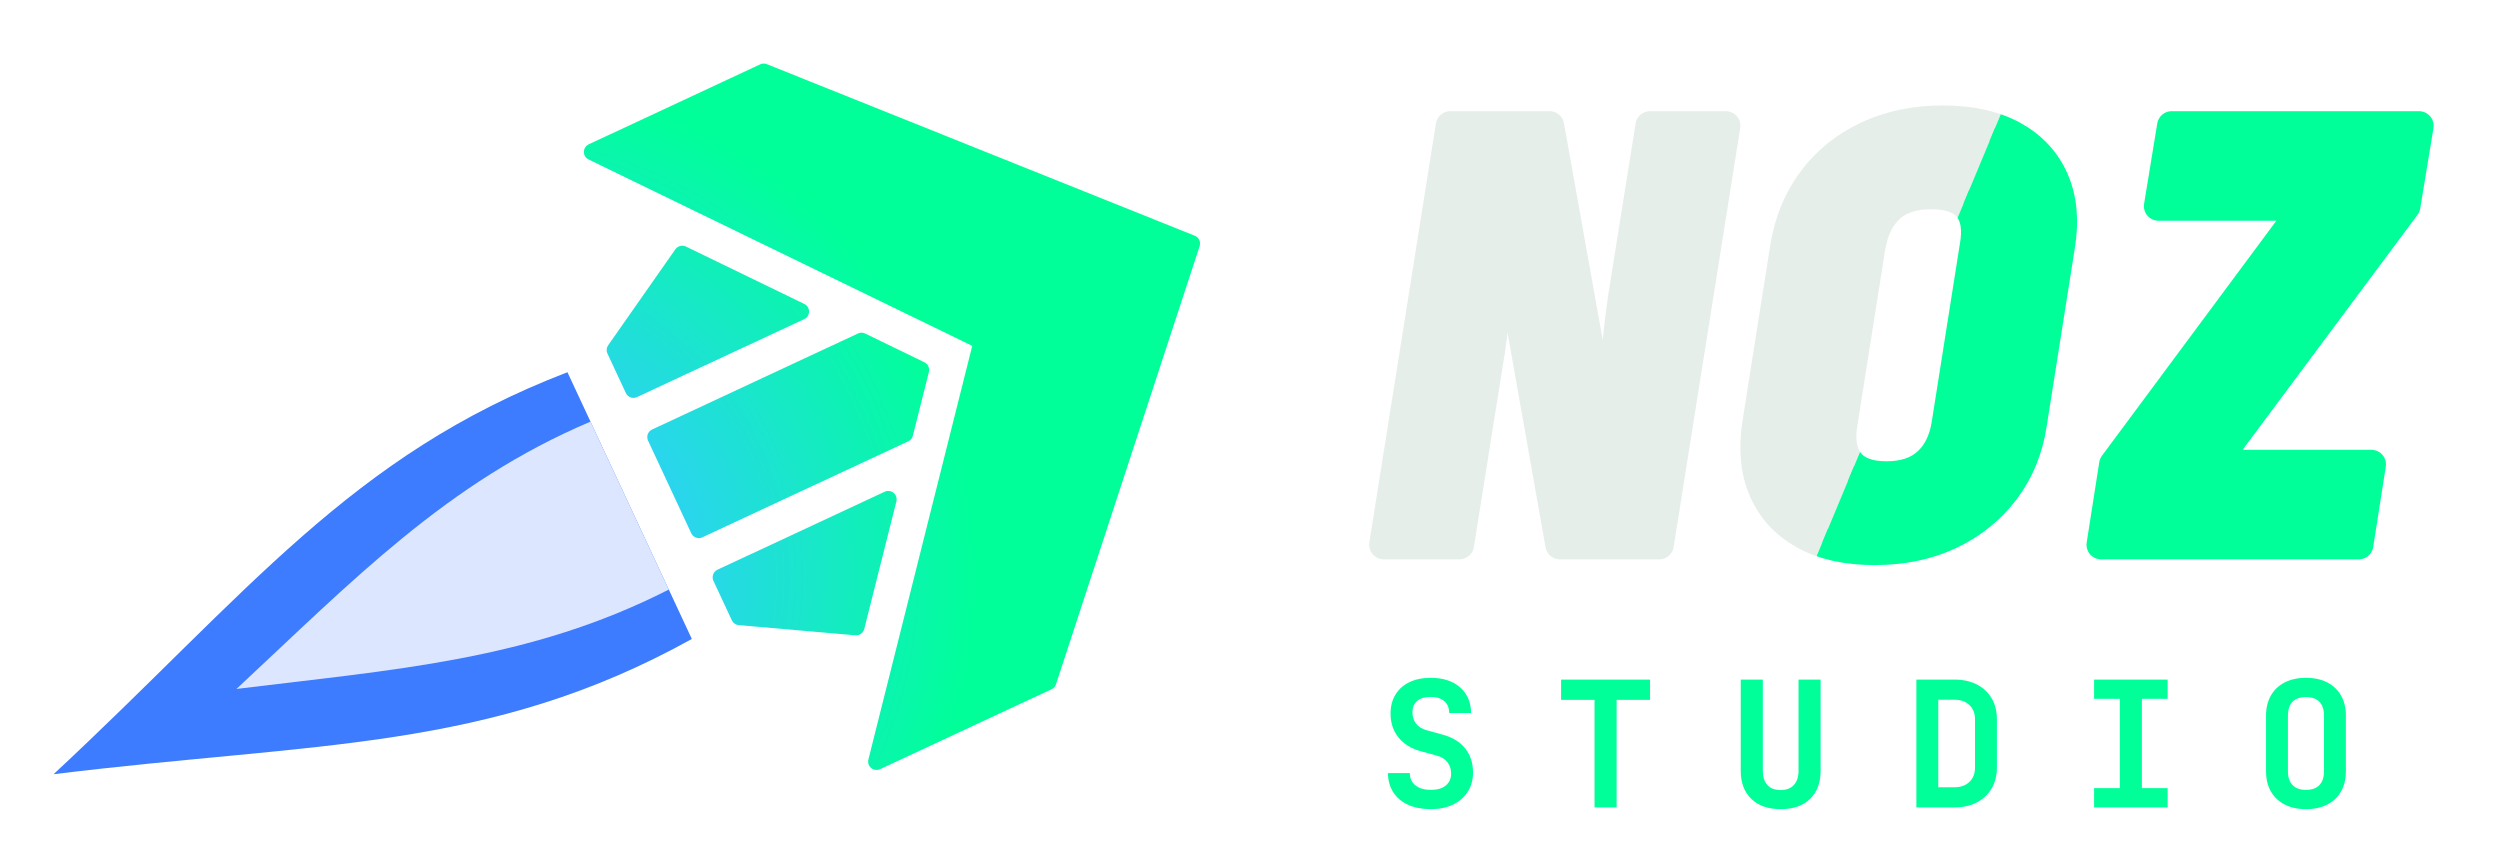
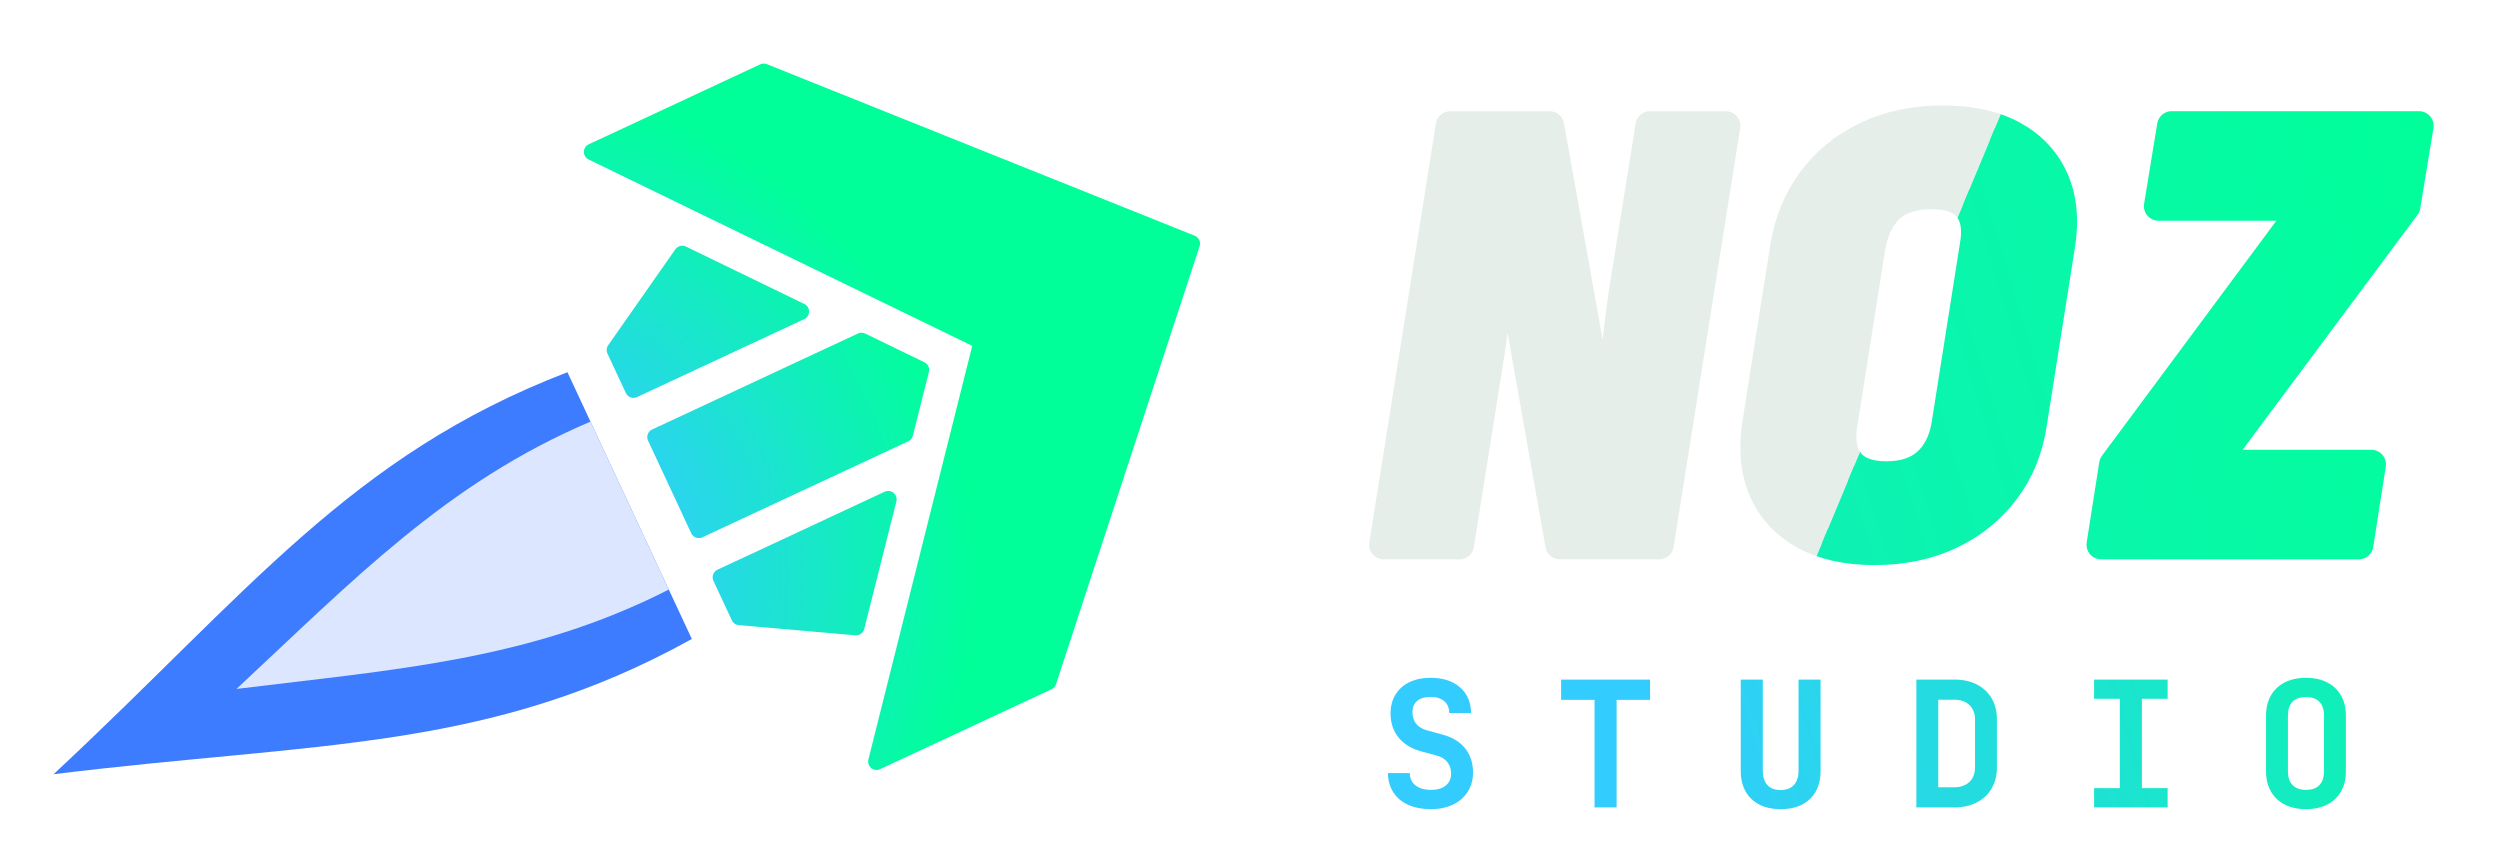
<svg xmlns="http://www.w3.org/2000/svg" viewBox="-27.61 72.00 513.61 178.00" width="514" height="178" role="img" aria-label="NOZ Studio">
  <defs>
+     <linearGradient id="nzlg" gradientUnits="userSpaceOnUse" x1="-60" y1="250" x2="470" y2="90">
+       <stop offset="0" stop-color="#33CCFF" />
+       <stop offset="1" stop-color="#00FF99" />
+     </linearGradient>
    <clipPath id="nzl">
      <path d="M150 40H406.67L323.33 240H150Z" />
    </clipPath>
    <clipPath id="nzr">
      <path d="M406.67 40H600V240H323.33Z" />
    </clipPath>
  </defs>
  <g transform="translate(-19.61 84) scale(2.1608) translate(17.90 -12.94)">
    <g transform="rotate(-25 50 50)">
      <defs>
        <radialGradient id="nzglow" gradientUnits="userSpaceOnUse" cx="21.00" cy="50" r="66">
          <stop offset="0" stop-color="#33CCFF" />
          <stop offset=".22" stop-color="#33CCFF" />
          <stop offset=".72" stop-color="#00FF99" />
        </radialGradient>
      </defs>
      <g transform="translate(37.0 50) scale(0.48 0.2593) translate(-166 -140)">
        <path d="M166 86C120 80 90 110 40 140C90 170 120 200 166 194Z" fill="#3D7BFF" />
        <path d="M166 106C135 104 110 122 80 140C110 158 135 176 166 174Z" fill="#DCE6FF" />
      </g>
      <path d="M42.00 40.14L42.00 36.00L51.65 30.43L59.55 40.14Z" fill="url(#nzglow)" stroke="url(#nzglow)" stroke-width="1.6" stroke-linejoin="round" />
      <path d="M42.00 54.86L42.00 45.14L63.61 45.14L67.56 50.00L63.61 54.86Z" fill="url(#nzglow)" stroke="url(#nzglow)" stroke-width="1.6" stroke-linejoin="round" />
      <path d="M42.00 59.86L59.55 59.86L51.65 69.57L42.00 64.00Z" fill="url(#nzglow)" stroke="url(#nzglow)" stroke-width="1.6" stroke-linejoin="round" />
      <path d="M96.00 50.00L66.00 18.00L48.00 18.00L74.00 50.00L48.00 82.00L66.00 82.00Z" fill="url(#nzglow)" stroke="url(#nzglow)" stroke-width="1.6" stroke-linejoin="round" />
    </g>
  </g>
  <path d="M272.26 184L256.69 184L270.38 97.86L290.79 97.86L302.71 164.53Q303.06 160.16 303.53 154.44Q304.01 148.72 304.60 143.00Q305.19 137.27 305.78 133.26L305.78 133.26L311.44 97.86L327.02 97.86L313.33 184L292.91 184L281.11 117.33Q280.88 121.11 280.46 126.30Q280.05 131.49 279.52 136.80Q278.99 142.11 278.28 146.24L278.28 146.24L272.26 184ZM357.57 185.18L357.57 185.18Q348.96 185.18 343.12 181.940Q337.28 178.69 334.74 172.85Q332.20 167.01 333.38 159.22L333.38 159.22L339.16 122.64Q340.46 114.85 344.83 109.01Q349.19 103.17 356.10 99.92Q363 96.68 371.61 96.68L371.61 96.68Q380.35 96.68 386.19 99.92Q392.03 103.17 394.57 109.01Q397.10 114.85 395.80 122.64L395.80 122.64L390.02 159.22Q388.84 167.01 384.42 172.85Q379.99 178.69 373.15 181.94Q366.30 185.18 357.57 185.18ZM360.05 169.84L360.05 169.84Q365.36 169.84 368.43 167.07Q371.50 164.29 372.32 159.22L372.32 159.22L378.10 122.64Q379.05 117.45 376.87 114.73Q374.68 112.02 369.25 112.02L369.25 112.02Q363.83 112.02 360.82 114.73Q357.81 117.45 356.86 122.64L356.86 122.64L351.08 159.22Q350.26 164.29 352.50 167.07Q354.74 169.84 360.05 169.84ZM457.16 184L404.18 184L406.77 167.48L446.18 114.38L415.98 114.38L418.69 97.86L469.55 97.86L466.83 114.38L427.30 167.48L459.75 167.48L457.16 184Z" fill="#E6EEE9" stroke="#E6EEE9" stroke-width="6" stroke-linejoin="round" clip-path="url(#nzl)" />
-   <path d="M272.26 184L256.69 184L270.38 97.86L290.79 97.86L302.71 164.53Q303.06 160.16 303.53 154.44Q304.01 148.72 304.60 143.00Q305.19 137.27 305.78 133.26L305.78 133.26L311.44 97.86L327.02 97.86L313.33 184L292.91 184L281.11 117.33Q280.88 121.11 280.46 126.30Q280.05 131.49 279.52 136.80Q278.99 142.11 278.28 146.24L278.28 146.24L272.26 184ZM357.57 185.18L357.57 185.18Q348.96 185.18 343.12 181.940Q337.28 178.69 334.74 172.85Q332.20 167.01 333.38 159.22L333.38 159.22L339.16 122.64Q340.46 114.85 344.83 109.01Q349.19 103.17 356.10 99.92Q363 96.68 371.61 96.68L371.61 96.68Q380.35 96.68 386.19 99.92Q392.03 103.17 394.57 109.01Q397.10 114.85 395.80 122.64L395.80 122.64L390.02 159.22Q388.84 167.01 384.42 172.85Q379.99 178.69 373.15 181.94Q366.30 185.18 357.57 185.18ZM360.05 169.84L360.05 169.84Q365.36 169.84 368.43 167.07Q371.50 164.29 372.32 159.22L372.32 159.22L378.10 122.64Q379.05 117.45 376.87 114.73Q374.68 112.02 369.25 112.02L369.25 112.02Q363.83 112.02 360.82 114.73Q357.81 117.45 356.86 122.64L356.86 122.64L351.08 159.22Q350.26 164.29 352.50 167.07Q354.74 169.84 360.05 169.84ZM457.16 184L404.18 184L406.77 167.48L446.18 114.38L415.98 114.38L418.69 97.86L469.55 97.86L466.83 114.38L427.30 167.48L459.75 167.48L457.16 184Z" fill="#00FF99" stroke="#00FF99" stroke-width="6" stroke-linejoin="round" clip-path="url(#nzr)" />
-   <path d="M-269.80 1L-269.80 1Q-277.30 1-282.80-1.50Q-288.30-4-291.25-8.65Q-294.20-13.30-294.30-19.60L-294.30-19.60L-281.80-19.60Q-281.80-15.10-278.55-12.55Q-275.30-10-269.70-10L-269.70-10Q-264.30-10-261.25-12.50Q-258.20-15-258.20-19.40L-258.20-19.40Q-258.20-23.10-260.35-25.85Q-262.50-28.60-266.50-29.60L-266.50-29.60L-274.90-31.90Q-283.50-34.10-288.15-39.80Q-292.80-45.50-292.80-53.60L-292.80-53.60Q-292.80-59.80-290-64.40Q-287.20-69-282.05-71.50Q-276.90-74-269.90-74L-269.90-74Q-259.30-74-253.10-68.55Q-246.90-63.10-246.80-53.90L-246.80-53.90L-259.30-53.90Q-259.30-58.20-262.10-60.65Q-264.90-63.10-270-63.10L-270-63.10Q-274.90-63.10-277.60-60.80Q-280.30-58.50-280.30-54.30L-280.30-54.30Q-280.30-50.50-278.25-47.85Q-276.20-45.20-272.30-44.10L-272.30-44.10L-263.60-41.70Q-254.90-39.50-250.30-33.85Q-245.70-28.20-245.70-19.90L-245.70-19.90Q-245.70-13.70-248.70-8.95Q-251.70-4.20-257.10-1.60Q-262.50 1-269.80 1ZM-163.70 0L-176.30 0L-176.30-61.40L-195.40-61.40L-195.40-73L-144.60-73L-144.60-61.40L-163.70-61.40L-163.70 0ZM-70 1L-70 1Q-80.70 1-86.75-4.85Q-92.80-10.70-92.80-20.80L-92.80-20.80L-92.80-73L-80.20-73L-80.20-20.90Q-80.20-15.70-77.60-12.80Q-75-9.90-70-9.90L-70-9.90Q-65.10-9.90-62.45-12.80Q-59.80-15.70-59.80-20.90L-59.80-20.90L-59.80-73L-47.20-73L-47.20-20.80Q-47.20-10.70-53.20-4.85Q-59.20 1-70 1ZM29.20 0L7.50 0L7.50-73L29.20-73Q36.60-73 42.050-70.20Q47.50-67.40 50.50-62.30Q53.50-57.20 53.50-50.20L53.50-50.20L53.50-22.90Q53.50-16 50.50-10.85Q47.50-5.70 42.05-2.85Q36.60 0 29.20 0L29.20 0ZM20-61.50L20-11.50L29.20-11.50Q34.60-11.50 37.80-14.55Q41-17.60 41-22.90L41-22.90L41-50.20Q41-55.40 37.80-58.45Q34.60-61.50 29.20-61.50L29.20-61.50L20-61.50ZM151 0L109 0L109-11L123.70-11L123.70-62L109-62L109-73L151-73L151-62L136.30-62L136.30-11L151-11L151 0ZM230 1L230 1Q223 1 217.85-1.65Q212.70-4.30 209.95-9.15Q207.20-14 207.20-20.60L207.20-20.60L207.20-52.40Q207.20-59 209.95-63.85Q212.70-68.70 217.85-71.35Q223-74 230-74L230-74Q237.10-74 242.20-71.35Q247.30-68.70 250.05-63.85Q252.80-59 252.80-52.50L252.80-52.50L252.80-20.60Q252.80-14 250.05-9.15Q247.30-4.300 242.20-1.65Q237.10 1 230 1ZM230-10L230-10Q235.10-10 237.70-12.75Q240.30-15.50 240.30-20.60L240.30-20.60L240.30-52.40Q240.30-57.60 237.70-60.30Q235.10-63 230-63L230-63Q224.90-63 222.30-60.30Q219.70-57.60 219.70-52.40L219.70-52.40L219.70-20.60Q219.70-15.50 222.35-12.75Q225-10 230-10Z" fill="#00FF99" transform="translate(363.5 238) scale(0.36)" />
+   <path d="M272.26 184L256.69 184L270.38 97.86L290.79 97.86L302.71 164.53Q303.06 160.16 303.53 154.44Q304.01 148.72 304.60 143.00Q305.19 137.27 305.78 133.26L305.78 133.26L311.44 97.86L327.02 97.86L313.33 184L292.91 184L281.11 117.33Q280.88 121.11 280.46 126.30Q280.05 131.49 279.52 136.80Q278.99 142.11 278.28 146.24L278.28 146.24L272.26 184ZM357.57 185.18L357.57 185.18Q348.96 185.18 343.12 181.940Q337.28 178.69 334.74 172.85Q332.20 167.01 333.38 159.22L333.38 159.22L339.16 122.64Q340.46 114.85 344.83 109.01Q349.19 103.17 356.10 99.92Q363 96.68 371.61 96.68L371.61 96.68Q380.35 96.68 386.19 99.92Q392.03 103.17 394.57 109.01Q397.10 114.85 395.80 122.64L395.80 122.64L390.02 159.22Q388.84 167.01 384.42 172.85Q379.99 178.69 373.15 181.94Q366.30 185.18 357.57 185.18ZM360.05 169.84L360.05 169.84Q365.36 169.84 368.43 167.07Q371.50 164.29 372.32 159.22L372.32 159.22L378.10 122.64Q379.05 117.45 376.87 114.73Q374.68 112.02 369.25 112.02L369.25 112.02Q363.83 112.02 360.82 114.73Q357.81 117.45 356.86 122.64L356.86 122.64L351.08 159.22Q350.26 164.29 352.50 167.07Q354.74 169.84 360.05 169.84ZM457.16 184L404.18 184L406.77 167.48L446.18 114.38L415.98 114.38L418.69 97.86L469.55 97.86L466.83 114.38L427.30 167.48L459.75 167.48L457.16 184Z" fill="url(#nzlg)" stroke="url(#nzlg)" stroke-width="6" stroke-linejoin="round" clip-path="url(#nzr)" />
+   <path d="M-269.80 1L-269.80 1Q-277.30 1-282.80-1.50Q-288.30-4-291.25-8.65Q-294.20-13.30-294.30-19.60L-294.30-19.60L-281.80-19.60Q-281.80-15.10-278.55-12.55Q-275.30-10-269.70-10L-269.70-10Q-264.30-10-261.25-12.50Q-258.20-15-258.20-19.40L-258.20-19.40Q-258.20-23.10-260.35-25.85Q-262.50-28.60-266.50-29.60L-266.50-29.60L-274.90-31.90Q-283.50-34.10-288.15-39.80Q-292.80-45.50-292.80-53.60L-292.80-53.60Q-292.80-59.80-290-64.40Q-287.20-69-282.05-71.50Q-276.90-74-269.90-74L-269.90-74Q-259.30-74-253.10-68.55Q-246.90-63.10-246.80-53.90L-246.80-53.90L-259.30-53.90Q-259.30-58.20-262.10-60.65Q-264.90-63.10-270-63.10L-270-63.10Q-274.90-63.10-277.60-60.80Q-280.30-58.50-280.30-54.30L-280.30-54.30Q-280.30-50.50-278.25-47.85Q-276.20-45.20-272.30-44.10L-272.30-44.10L-263.60-41.70Q-254.90-39.50-250.30-33.85Q-245.70-28.20-245.70-19.90L-245.70-19.90Q-245.70-13.70-248.70-8.95Q-251.70-4.20-257.10-1.60Q-262.50 1-269.80 1ZM-163.70 0L-176.30 0L-176.30-61.40L-195.40-61.40L-195.40-73L-144.60-73L-144.60-61.40L-163.70-61.40L-163.70 0ZM-70 1L-70 1Q-80.70 1-86.75-4.85Q-92.80-10.70-92.80-20.80L-92.80-20.80L-92.80-73L-80.20-73L-80.20-20.90Q-80.20-15.70-77.60-12.80Q-75-9.90-70-9.90L-70-9.90Q-65.10-9.90-62.45-12.80Q-59.80-15.70-59.80-20.90L-59.80-20.90L-59.80-73L-47.20-73L-47.20-20.80Q-47.20-10.70-53.20-4.85Q-59.20 1-70 1ZM29.20 0L7.50 0L7.50-73L29.20-73Q36.60-73 42.050-70.20Q47.50-67.40 50.50-62.30Q53.50-57.20 53.50-50.20L53.50-50.20L53.50-22.90Q53.50-16 50.50-10.85Q47.50-5.70 42.05-2.85Q36.60 0 29.20 0L29.20 0ZM20-61.50L20-11.50L29.20-11.50Q34.60-11.50 37.80-14.55Q41-17.60 41-22.90L41-22.90L41-50.20Q41-55.40 37.80-58.45Q34.60-61.50 29.20-61.50L29.20-61.50L20-61.50ZM151 0L109 0L109-11L123.70-11L123.70-62L109-62L109-73L151-73L151-62L136.30-62L136.30-11L151-11L151 0ZM230 1L230 1Q223 1 217.85-1.65Q212.70-4.30 209.95-9.15Q207.20-14 207.20-20.60L207.20-20.60L207.20-52.40Q207.20-59 209.95-63.85Q212.70-68.70 217.85-71.35Q223-74 230-74L230-74Q237.10-74 242.20-71.35Q247.30-68.70 250.05-63.85Q252.80-59 252.80-52.50L252.80-52.50L252.80-20.60Q252.80-14 250.05-9.15Q247.30-4.300 242.20-1.65Q237.10 1 230 1ZM230-10L230-10Q235.10-10 237.70-12.75Q240.30-15.50 240.30-20.60L240.30-20.60L240.30-52.40Q240.30-57.60 237.70-60.30Q235.10-63 230-63L230-63Q224.90-63 222.30-60.30Q219.70-57.60 219.70-52.40L219.70-52.40L219.70-20.60Q219.70-15.50 222.35-12.75Q225-10 230-10Z" fill="url(#nzlg)" transform="translate(363.5 238) scale(0.36)" />
</svg>
